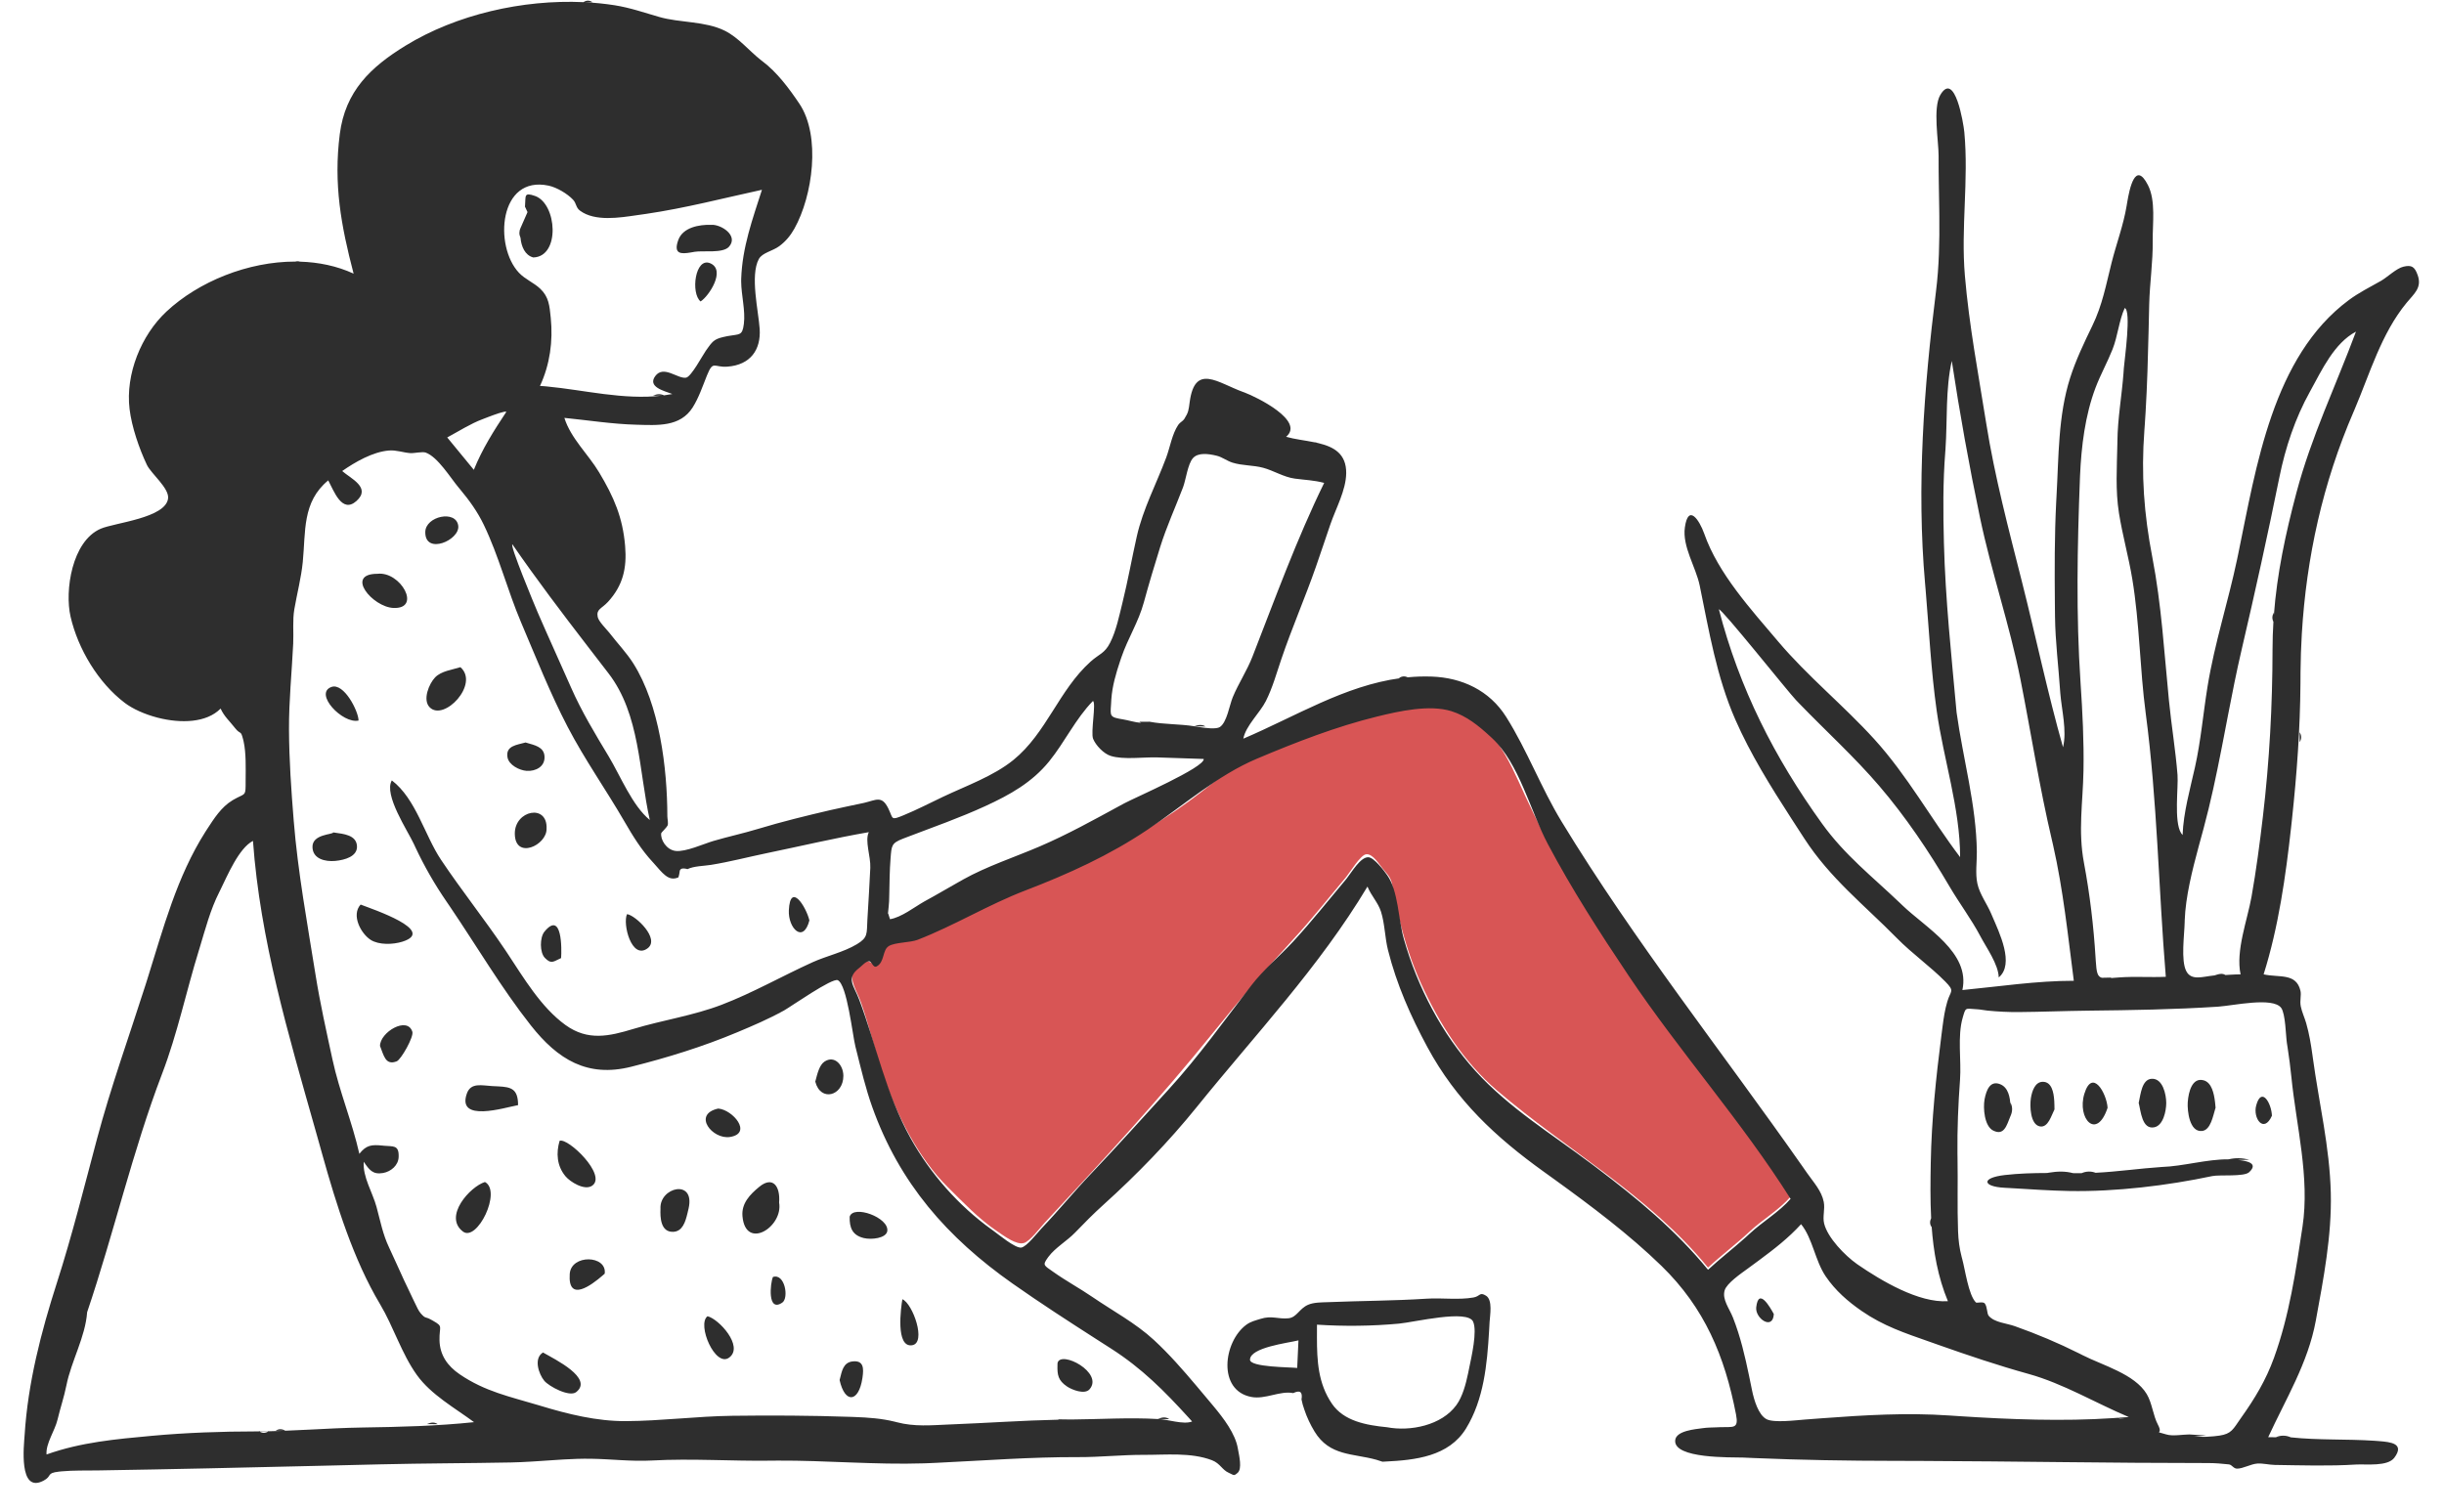
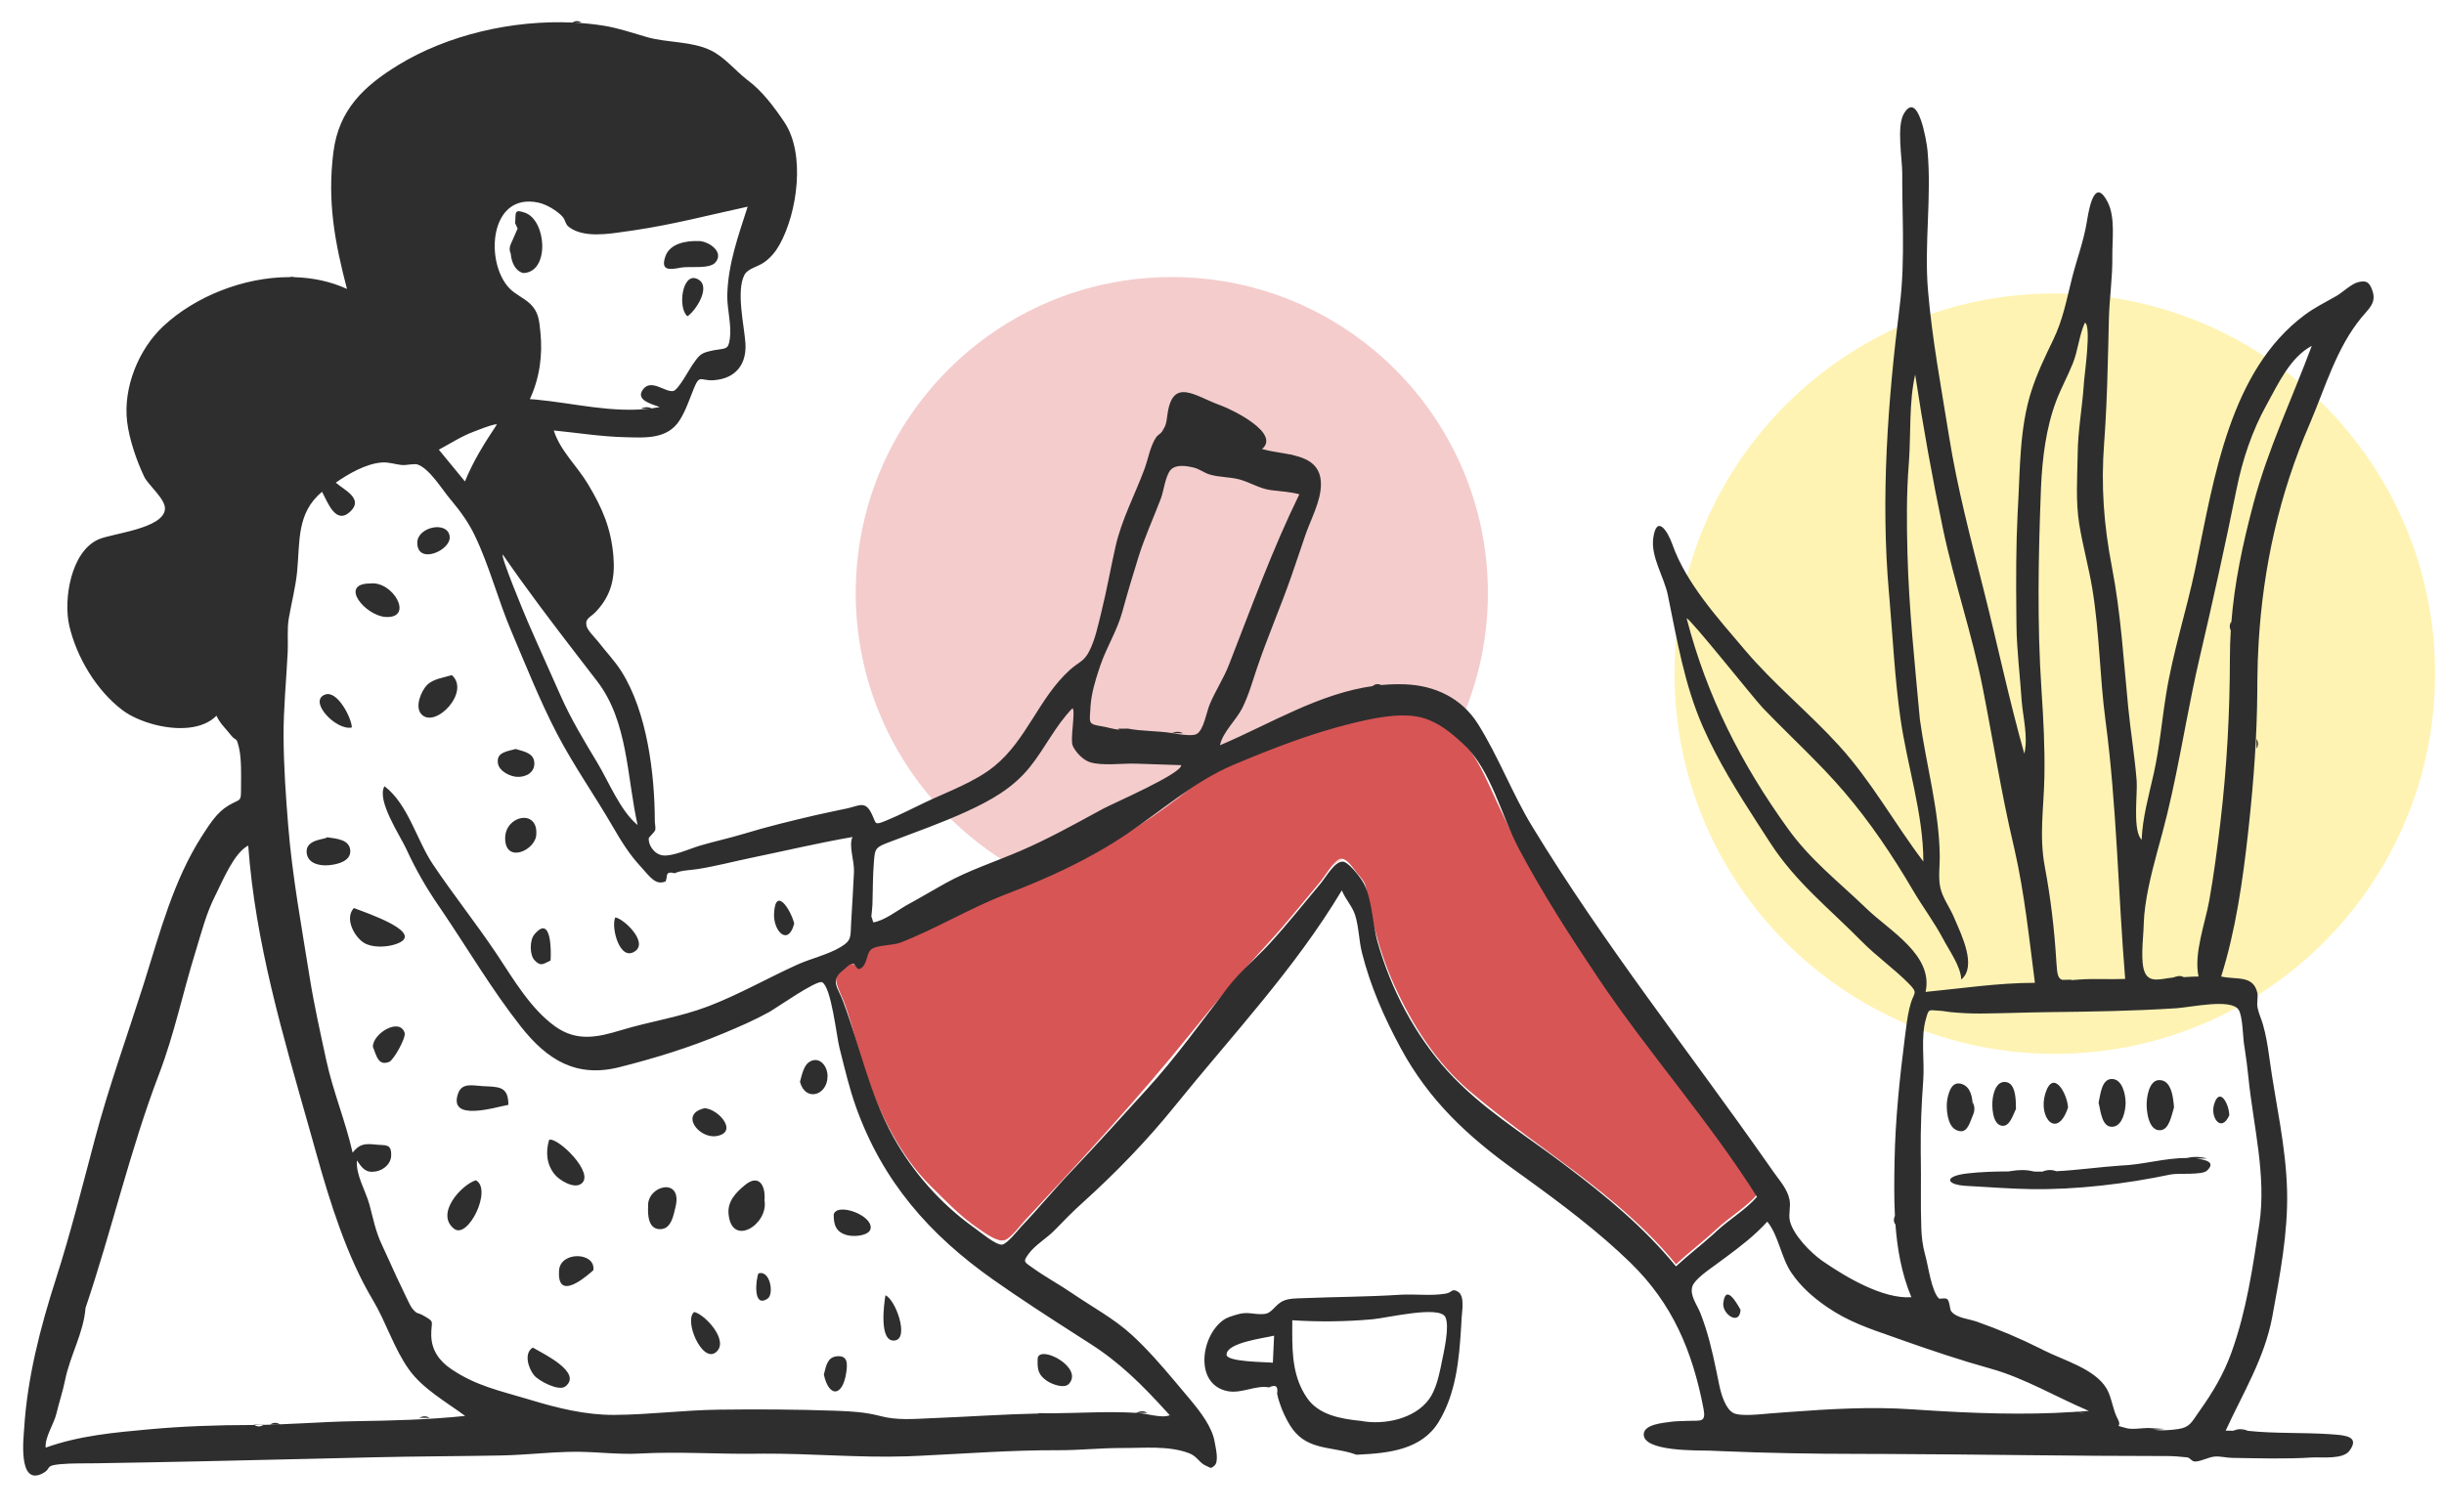
- <svg xmlns="http://www.w3.org/2000/svg" viewBox="25.6 89.6 972.8 601.6" overflow="visible" width="972.8px" height="601.6px">
+ <svg xmlns="http://www.w3.org/2000/svg" viewBox="25.6 89.6 991.396 596.516" overflow="visible" width="972.8px" height="601.6px">
+   <ellipse style="fill: rgba(216, 85, 85, 0.3);" cx="500.942" cy="321.933" rx="128.216" ry="128.216" />
+   <ellipse style="fill: rgba(255, 215, 0, 0.3);" cx="859.108" cy="354.626" rx="154.269" ry="154.269" />
  <g id="Master/Doodles/Reading" stroke="none" stroke-width="1" fill="none" fill-rule="evenodd">
    <path d="M738.321,566.027 C733.804,571.251 727.134,575.128 722.016,579.904 C716.642,584.921 710.809,589.305 705.456,594.261 C681.842,565.4 649.494,547.703 621.471,523.754 C608.186,512.399 598.398,496.998 591.235,481.192 C587.563,473.089 584.85,464.749 582.727,456.117 C581.771,452.229 580.836,448.354 580.211,444.413 C579.454,439.64 579.258,439.233 576.038,435.508 C574.652,433.905 571.967,429.221 569.252,429.737 C566.967,430.172 562.788,437.127 561.344,438.845 C554.4,447.108 547.668,455.622 540.357,463.565 C529.172,475.719 518.989,487.679 508.604,500.561 C487.36,526.916 464.444,551.725 441.32,576.524 C439.605,578.363 435.606,583.756 433.142,584.481 C430.146,585.362 425.277,581.687 422.26,579.633 C414.977,574.675 409.237,568.538 403.011,562.393 C390.862,550.401 382.635,533.568 377.101,517.552 C373.788,507.965 371.634,498.027 368.215,488.473 C366.79,484.491 363.56,479.597 365.2,476.129 C365.688,475.095 368.796,472.348 369.892,472.138 C371.188,471.889 373.349,473.666 373.799,473.543 C378.099,472.366 375.713,467.865 378.271,465.443 C379.721,464.069 387.096,464.27 389.298,463.515 C397.349,460.753 404.572,455.485 412.183,452.34 C444.046,439.176 476.297,426.371 503.804,404.874 C510.938,399.3 515.678,395.111 524.19,391.508 C532.792,387.867 541.439,384.619 550.216,381.442 C557.96,378.639 565.746,376.011 573.746,374.002 C582.396,371.829 594.667,369.074 603.31,371.873 C620.283,377.368 625.764,391.353 632.523,406.106 C641.668,426.066 652.725,444.954 664.712,463.326 C687.772,498.674 715.818,530.393 738.321,566.027" id="Accent" style="fill: rgb(216, 85, 85);" />
    <path d="M261.449,90.486 L258.456,90.487 L258.456,90.487 C262.452,90.689 266.384,91.088 270.213,91.686 C276.382,92.649 282.302,94.714 288.014,96.357 C296.312,98.744 306.246,97.949 314.081,101.827 C319.559,104.537 323.766,109.841 328.533,113.569 L329.065,113.977 C334.89,118.342 339.73,124.857 343.777,130.882 C352.432,143.766 349.05,167.678 341.806,180.611 C340.253,183.385 338.334,185.72 335.764,187.613 C333.088,189.583 329.009,190.196 327.63,192.751 C324.098,199.296 327.505,213.465 327.976,220.539 C328.525,228.753 324.372,234.923 315.058,235.578 C309.75,235.952 309.504,232.924 307.032,238.982 L306.918,239.264 C305.246,243.433 303.727,247.975 301.314,251.797 C296.339,259.674 287.227,258.905 278.927,258.692 C269.319,258.444 259.855,256.926 250.242,255.968 C252.781,264.103 259.731,270.417 264.071,277.664 C269.939,287.466 273.471,295.591 274.425,307.011 C275.157,315.785 273.577,322.714 267.573,329.244 C265.088,331.947 262.885,332.08 263.502,335.198 C263.865,337.032 266.936,340.015 268.198,341.587 L268.331,341.756 C271.41,345.772 274.985,349.458 277.695,353.747 C288.123,370.249 291.203,395.405 291.229,414.615 C291.23,415.496 291.7,417.369 291.311,418.28 C291.023,418.953 288.835,421.084 288.803,421.267 C288.375,423.737 290.783,427.971 294.562,428.39 C298.531,428.829 305.8,425.517 309.492,424.429 C315.4,422.687 321.422,421.401 327.317,419.612 C336.838,416.723 346.315,414.419 355.994,412.155 C360.368,411.133 364.766,410.281 369.154,409.325 L369.645,409.213 C374.307,408.104 376.56,406.303 379.054,411.219 L379.267,411.65 C381.181,415.633 380.073,416.299 385.252,414.175 C390.575,411.99 395.776,409.282 400.973,406.816 C410.139,402.468 421.055,398.592 428.962,392.173 C442.151,381.464 447.035,364.41 459.658,353.047 C463.173,349.883 465.27,349.827 467.492,345.444 C469.871,340.753 471.098,334.737 472.348,329.691 C474.539,320.855 476.098,311.988 478.085,303.16 C480.56,292.162 485.909,282.202 489.812,271.712 C491.333,267.625 492.121,262.43 494.574,258.757 C495.224,257.783 496.466,257.234 496.973,256.428 C498.718,253.661 498.7,252.901 499.152,249.572 C501.246,234.172 510.367,242.038 520.394,245.658 L520.973,245.867 C525.774,247.658 545.117,257.146 537.521,263.499 C540.866,264.469 544.939,264.897 548.769,265.677 C549.177,265.683 549.581,265.752 549.974,265.935 L550.547,266.071 C556.537,267.536 561.508,270.267 561.436,277.965 C561.372,284.75 557.314,292.008 555.136,298.359 C553.201,303.998 551.331,309.659 549.366,315.289 C545.061,327.622 539.838,339.586 535.637,351.957 C533.722,357.595 532.142,363.365 529.476,368.686 C527.125,373.38 521.432,378.554 520.494,383.687 C541.309,374.806 560.807,362.579 582.99,359.594 L582.363,359.611 C583.526,358.789 584.708,358.679 585.907,359.258 C589.031,358.958 592.211,358.848 595.457,358.962 C607.525,359.385 618.477,364.458 625.142,375.069 C633.498,388.369 638.996,403.26 647.163,416.683 C676.291,464.554 710.923,508.13 743.004,553.929 L744.926,556.68 C747.431,560.277 750.653,563.678 751.522,568.123 C752.089,571.023 750.989,573.924 751.669,576.71 C753.053,582.39 759.942,589.456 764.767,592.863 L765.043,593.056 C774.309,599.434 789.372,608.43 800.935,607.634 C796.925,597.996 795.16,587.848 794.441,577.558 L794.436,578.15 C793.654,576.957 793.713,575.778 794.262,574.604 C793.883,567.24 793.979,559.822 794.112,552.482 C794.42,535.517 796.193,518.684 798.34,501.891 L798.828,498.113 C799.265,494.784 799.732,491.62 800.707,488.333 C802.012,483.933 803.804,484.35 799.895,480.395 C793.879,474.305 786.723,469.294 780.658,463.128 C767.541,449.794 754.097,439.343 743.773,423.42 L738.545,415.358 C730.395,402.744 722.314,389.765 716.329,376.107 C708.847,359.034 705.856,340.801 702.142,322.72 C700.635,315.383 695.139,307.192 696.243,299.53 C697.625,289.943 702.04,296.758 703.901,301.952 L703.957,302.109 C709.535,318.016 722.596,332.253 733.414,345.046 C745.102,358.866 759.397,370.429 771.597,383.847 C784.882,398.461 793.982,415.256 805.796,430.856 C805.796,411.496 799.186,391.782 796.482,372.63 C794.222,356.615 793.435,340.553 792.072,324.472 L791.852,321.933 C788.437,283.475 791.388,243.884 796.181,205.701 C797.44,195.679 797.609,185.788 797.519,175.873 L797.485,172.896 L797.485,172.896 C797.391,165.856 797.209,158.798 797.236,151.664 C797.258,145.873 794.861,132.526 797.916,127.387 C803.709,117.642 807.112,138.639 807.466,142.174 L807.476,142.276 C809.245,161.392 806.072,180.295 807.693,199.329 C809.387,219.206 813.063,238.525 816.191,258.172 C819.58,279.445 825.097,300.238 830.379,321.103 C835.925,343.01 840.589,365.374 846.755,387.106 C848.371,380.47 846.215,372.361 845.668,365.525 L845.624,364.926 C844.966,354.97 843.681,345.012 843.57,335.03 L843.514,329.717 C843.386,316.411 843.37,302.952 844.027,289.724 L844.168,287.082 C845.055,271.474 844.787,255.119 849.574,240.082 C851.846,232.945 855.178,225.982 858.438,219.259 C862.46,210.969 863.882,202.931 866.109,194.114 C868.017,186.563 870.809,179.211 872.08,171.509 L872.298,170.197 C873.244,164.615 875.514,153.436 880.559,163.292 C883.743,169.51 882.367,178.728 882.456,185.408 C882.57,193.972 881.259,202.299 881.058,210.827 L880.813,221.524 C880.561,232.22 880.261,242.908 879.63,253.592 L879.628,253.592 C879.532,255.233 879.428,256.873 879.315,258.514 L879.138,260.975 C877.829,278.5 878.972,294.206 882.306,311.474 C885.955,330.376 887.023,349.319 888.914,368.452 C889.889,378.331 891.533,388.155 892.327,398.048 C892.723,402.983 890.834,416.602 893.752,421.283 C893.932,421.57 894.13,421.824 894.347,422.041 C894.71,412.967 897.31,403.885 899.281,395.043 C901.616,384.568 902.559,373.556 904.28,362.931 C907.067,345.717 912.475,329.278 916.053,312.257 L916.494,310.14 C923.683,275.375 930.174,231.615 960.464,209.109 C964.508,206.104 968.952,203.886 973.324,201.413 C975.799,200.013 979.476,196.391 982.308,195.759 C985.399,195.069 986.688,195.605 987.941,199.191 C989.688,204.19 986.493,206.525 983.51,210.156 C973.378,222.487 968.942,238.23 962.755,252.741 L962.403,253.561 C950.141,281.905 943.623,311.553 941.808,341.934 C941.505,346.996 941.333,352.077 941.287,357.175 L941.264,361.745 C941.125,379.99 939.834,397.66 937.883,415.847 L937.565,418.772 C935.41,438.322 932.512,458.805 926.602,477.517 C932.825,478.912 939.577,476.832 941.266,484.066 C941.681,485.843 940.931,487.944 941.39,490.257 C941.836,492.505 942.909,494.741 943.544,496.952 C944.762,501.198 945.448,505.392 946.05,509.729 L946.188,510.733 C948.655,528.881 952.891,546.142 953.342,564.543 C953.757,581.552 950.427,598.785 947.359,615.467 C944.268,632.269 935.403,646.592 928.424,661.787 C931.428,661.787 934.431,661.818 937.435,661.849 C948.427,663.028 959.678,662.459 970.775,663.212 L972.732,663.36 C977,663.714 982.917,664.242 978.623,669.97 C975.971,673.508 967.588,672.463 963.56,672.658 L963.328,672.671 C952.779,673.342 941.61,672.981 931.037,672.825 C928.811,672.793 926.351,672.131 924.101,672.28 C921.504,672.451 918.394,674.319 916.027,674.305 C914.568,674.296 914.045,672.757 912.787,672.616 C910.046,672.308 907.306,672.083 904.542,672.084 C865.967,672.092 827.88,671.377 789.462,671.231 L779.85,671.208 C761.246,671.188 742.363,670.887 723.728,670.086 L719.465,669.896 C714.612,669.74 691.74,670.415 692.387,663.032 C692.726,659.152 700.503,658.605 703.341,658.193 C705.181,657.926 707.082,657.929 708.94,657.858 L710.241,657.799 C715.478,657.598 717.747,658.681 716.602,652.745 C712.123,629.513 704.097,610.313 686.949,593.609 C674.202,581.191 659.089,569.823 644.514,559.289 L640.161,556.154 C620.877,542.304 605.233,527.738 593.784,506.545 C587.098,494.169 581.501,481.516 578.066,467.832 C576.83,462.909 576.801,457.31 575.286,452.564 C574.121,448.91 571.465,446.353 569.901,442.568 C550.715,474.614 525.286,501.425 501.97,530.319 C490.829,544.123 478.12,557.234 464.809,569.243 C460.859,572.807 457.173,576.528 453.486,580.363 C450.402,583.573 445.506,586.426 442.902,589.987 L442.617,590.38 C440.458,593.394 441.171,593.348 444.821,595.953 C449.847,599.538 455.386,602.517 460.491,606.013 C468.651,611.602 477.558,616.324 484.854,623.05 C490.952,628.67 496.454,634.979 501.822,641.341 L508.436,649.217 C512.655,654.287 517.319,660.355 518.321,666.346 L518.388,666.723 C518.844,669.202 520.06,674.374 518.239,675.964 C516.599,677.395 516.764,676.852 514.728,675.979 C512.06,674.835 511.275,672.21 508.016,670.959 C499.677,667.759 489.586,668.858 480.909,668.819 C472.229,668.78 463.477,669.755 454.801,669.719 C435.932,669.641 417.447,671.093 398.62,671.975 L395.767,672.103 L393.365,672.195 C374,672.823 354.436,671.005 335.128,671.107 L332.497,671.134 C316.963,671.364 301.015,670.203 285.052,671.066 C276.841,671.509 268.777,670.482 260.771,670.367 C253.526,670.262 246.146,670.911 238.788,671.389 L237.19,671.488 L237.19,671.488 C234.437,671.658 231.688,671.792 228.952,671.845 C211.6,672.18 194.46,672.178 177.002,672.595 L151.993,673.194 C122.839,673.89 93.751,674.554 64.527,675.017 C59.873,675.09 54.809,674.949 50.144,675.38 L49.066,675.491 C43.818,676.09 46.532,677.207 42.925,679.1 C32.827,684.397 35.159,664.761 35.401,660.899 C36.699,640.203 41.953,619.905 48.267,600.257 C54.257,581.622 59.12,562.118 64.193,543.08 C69.746,522.243 76.981,502.259 83.551,481.627 L84.243,479.437 C90.554,459.339 95.988,438.626 107.365,420.75 L107.991,419.778 C110.776,415.51 113.654,410.917 118.134,408.226 L118.628,407.935 C122.852,405.503 123.322,406.598 123.364,402.476 L123.373,400.17 C123.405,395.369 123.571,389.446 122.598,384.945 L122.457,384.333 L122.457,384.333 L122.322,383.8 C121.38,380.156 121.412,382.279 119.179,379.493 L119.023,379.296 C116.991,376.677 114.865,374.887 113.407,371.707 C107.771,377.421 97.564,377.642 88.614,375.391 L88.19,375.282 C83.082,373.947 78.418,371.815 75.297,369.457 C64.706,361.453 56.639,347.95 53.683,335.09 C51.309,324.763 54.222,305.078 65.652,300.112 C71.224,297.691 91.69,295.861 92.509,287.971 C92.931,283.898 85.728,278.171 84.066,274.669 C80.986,268.181 78.028,259.551 77.172,252.439 C75.5,238.557 81.802,223.034 91.841,213.657 C104.703,201.643 124.386,193.714 143.159,193.741 C143.762,193.576 144.368,193.566 144.978,193.769 C152.451,193.987 159.739,195.495 166.349,198.541 C161.343,179.418 158.321,162.921 160.842,143.029 C163.014,125.892 173.125,116.304 187.038,107.768 C207.261,95.359 233.682,89.348 257.846,90.456 L257.8,90.487 C259.017,89.651 260.233,89.672 261.449,90.486 Z M617.096,605.458 C619.833,607.146 618.651,613.388 618.513,615.877 L618.309,619.495 C617.524,632.823 616.215,646.755 609.147,658.289 C602.272,669.51 588.913,670.914 576.798,671.498 L575.854,671.542 L575.854,671.542 C575.037,671.243 574.217,670.985 573.396,670.756 C564.16,668.182 554.813,669.383 548.83,659.519 C547.177,656.794 545.785,653.864 544.785,650.837 C544.296,649.511 543.916,648.153 543.646,646.762 C544.155,643.768 543.058,642.924 540.356,644.229 C535.053,643.198 529.238,646.838 523.652,645.765 C510.104,643.163 512.565,623.756 521.657,617.038 C523.453,615.71 525.247,615.341 527.303,614.685 C531.835,613.241 534.288,614.854 538.433,614.444 C541.783,614.113 542.704,610.6 546.304,609.053 C548.53,608.098 551.573,608.114 553.991,608.033 L554.411,608.017 C567.379,607.484 580.388,607.489 593.439,606.644 C599.526,606.25 606.098,607.214 612.061,606.174 C614.853,605.686 614.452,603.828 617.096,605.458 Z M126.292,424.383 C120.651,427.272 116.131,438.177 113.187,444.149 L112.86,444.804 C109.275,451.89 107.326,459.548 105.03,467.091 L104.728,468.075 C99.72,484.264 96.254,501.05 90.122,517.085 C78.402,547.737 70.869,580.765 60.285,612.015 C59.571,621.954 53.972,631.421 52.023,641.193 C51.111,645.769 49.564,650.267 48.492,654.816 C47.464,659.18 43.75,664.348 44.126,668.666 C57.834,663.782 71.719,662.554 86.046,661.237 C99.625,659.988 113.97,659.491 127.435,659.485 C141.156,659.478 155.827,658.138 169.955,657.93 C184.73,657.713 199.728,657.33 214.289,655.798 C206.675,650.159 197.148,644.863 191.526,637.017 C185.414,628.488 182.24,617.802 176.862,608.802 C166.274,591.081 159.469,569.174 153.874,549.189 L152.57,544.529 L151.088,539.271 C140.357,501.321 129.148,463.836 126.292,424.383 Z M937.435,661.848 L931.498,661.786 L931.498,661.786 C933.486,660.957 935.465,660.994 937.435,661.848 Z M908.394,490.387 L910.251,490.372 L908.362,490.39 C891.154,491.514 873.833,491.777 856.633,491.972 C847.462,492.076 838.24,492.46 829.16,492.531 C824.99,492.564 820.913,492.357 816.728,491.951 C815.328,491.816 813.961,491.494 812.551,491.416 L812.062,491.386 C807.747,491.106 808.042,490.599 806.838,494.724 C804.652,502.214 806.334,511.743 805.76,519.517 C805.043,529.212 804.634,539.036 804.737,548.766 L804.767,550.85 C804.943,560.47 804.615,570.068 804.974,579.709 C805.115,583.452 805.507,586.547 806.423,590.061 L806.613,590.77 C807.804,595.081 809.114,605.153 812.08,608.136 C812.417,608.476 814.938,607.684 815.607,608.53 C816.638,609.833 816.449,612.59 817.157,613.432 C819.448,616.158 824.183,616.374 827.618,617.599 C836.547,620.783 844.777,624.225 853.171,628.432 L854.572,629.141 C862.509,633.19 875.306,636.636 880.078,644.624 C882.266,648.286 882.561,653.115 884.573,656.893 C886.864,661.197 882.28,658.947 887.893,660.693 C890.421,661.479 894.449,660.693 897.04,660.693 L903.807,661.102 L903.807,661.102 C902.008,661.184 900.188,661.607 898.418,661.202 C901.562,662.012 906.563,661.511 908.995,661.157 C913.869,660.446 914.488,658.541 917.47,654.301 L917.677,654.009 C923.121,646.354 927.541,639.023 930.744,630.156 C936.874,613.185 939.377,595.823 942.068,578.07 C945.059,558.344 939.597,537.897 937.643,518.305 C937.258,514.452 936.752,510.629 936.168,506.806 L935.87,504.895 C935.445,502.228 935.334,493.155 933.579,490.846 C930.213,486.417 914.582,489.975 908.394,490.387 Z M582.426,616.577 C571.677,617.569 560.562,617.686 549.806,616.985 L549.794,622.045 C549.798,631.364 550.235,640.374 555.77,648.474 C560.483,655.371 569.333,656.999 577.705,657.824 C586.913,659.575 599.412,657.113 605.299,648.995 C607.756,645.609 609.058,640.647 609.947,636.4 L610.364,634.347 C611.314,629.725 613.672,619.662 611.949,615.783 C609.744,610.817 588.587,616.007 582.426,616.577 Z M180.447,268.957 C173.995,269.462 166.961,273.542 161.805,277.129 C165.137,280.099 173.472,283.709 167.485,289.059 C161.675,294.253 158.466,284.936 156.249,280.854 C145.809,289.427 147.318,301.248 146.112,313.361 C145.482,319.685 143.825,325.913 142.756,332.142 C141.986,336.625 142.526,341.262 142.306,345.839 C141.745,357.47 140.576,368.603 140.629,380.071 C140.693,392.329 141.528,404.167 142.509,416.336 C144.16,436.824 147.943,457.319 151.187,477.644 C153.012,489.069 155.51,500.169 157.935,511.409 C160.687,524.166 165.778,536.249 168.633,548.973 C171.416,545.435 173.538,545.265 177.835,545.686 L178.435,545.747 C182.054,546.124 184.485,545.263 184.273,550.286 C184.136,553.544 181.262,556.032 178.082,556.601 C173.935,557.342 172.526,555.273 170.389,552.132 C169.889,558.08 173.889,564.299 175.471,570.108 C176.968,575.613 177.96,581.009 180.476,586.278 C182.58,590.683 184.425,595.038 186.474,599.398 L187.517,601.579 C188.375,603.335 189.191,605.112 190.034,606.877 L190.888,608.636 C191.473,609.819 192.162,611.449 193.035,612.446 C195.083,614.783 194.757,613.651 197.154,614.982 L198.064,615.493 C202.135,617.818 200.423,617.54 200.537,623.15 C200.656,629.059 203.686,633.4 208.545,636.721 C218.63,643.615 228.58,645.641 239.98,649.06 L240.742,649.29 C251.662,652.608 263.164,655.455 274.727,655.39 C288.889,655.311 302.863,653.454 317.025,653.266 C332.649,653.059 348.423,653.144 364.015,653.684 L365.756,653.747 C371.236,653.958 376.422,654.304 381.76,655.616 L382.604,655.832 C389.565,657.674 396.306,657.029 403.452,656.723 L404.193,656.693 C418.342,656.142 432.927,655.105 447.022,654.813 C446.94,654.77 446.86,654.723 446.779,654.673 L452.034,654.742 L452.034,654.742 C463.286,654.662 475.158,653.877 486.452,654.555 C490.256,654.594 496.698,656.934 500.101,655.525 L498.629,653.901 C489.094,643.424 480.114,634.373 467.966,626.588 L462.29,622.95 C450.946,615.675 439.665,608.381 428.632,600.616 C402.691,582.358 383.611,560.705 372.775,530.299 C370.159,522.958 368.353,515.282 366.453,507.719 L366.071,506.208 C364.971,501.873 362.781,481.593 359.062,479.842 C356.859,478.804 340.279,490.457 337.652,491.909 C331.51,495.306 325.345,497.94 318.995,500.598 C305.346,506.313 291.275,510.672 276.801,514.311 C259.448,518.674 247.628,511.455 236.878,497.816 C225.118,482.894 215.274,466.127 204.587,450.378 L203.396,448.633 C198.566,441.594 194.526,434.565 190.917,426.87 L190.379,425.711 C187.928,420.377 178.207,405.986 181.566,400.303 C191.149,407.599 194.597,422.106 201.125,431.875 C209.261,444.05 218.43,455.529 226.608,467.693 L227.451,468.955 C234.063,478.924 240.916,490.616 250.661,497.669 C259.598,504.136 268.088,502.148 277.706,499.241 C289.363,495.719 301.446,493.983 312.87,489.614 C325.233,484.887 336.93,478.181 348.992,472.713 C354.615,470.163 361.348,468.714 366.647,465.535 C371.131,462.846 370.556,461.404 370.851,455.833 L370.868,455.52 C371.26,448.717 371.711,441.909 372.012,435.1 C372.214,430.525 369.74,424.322 371.419,420.907 C357.725,423.281 344.341,426.461 330.743,429.274 C323.298,430.814 316.119,432.718 308.598,433.928 C305.731,434.389 301.812,434.376 299.245,435.625 C297.197,435.037 296.153,435.411 296.113,436.746 C296.015,437.471 295.86,438.186 295.647,438.889 C291.601,440.729 289.186,436.992 285.757,433.201 L285.364,432.772 C280.87,427.922 277.505,422.46 274.208,416.761 C266.836,404.019 258.339,392.035 251.517,378.934 C244.564,365.579 238.917,351.28 233.022,337.424 C227.614,324.712 224.151,310.964 218.175,298.553 C215.635,293.276 212.448,288.87 208.741,284.42 L208.181,283.752 C204.924,279.89 199.913,271.559 195.049,269.785 C193.763,269.316 190.395,270.104 188.934,270 C186.022,269.792 183.427,268.723 180.447,268.957 Z M199.831,656.608 L195.589,656.56 L195.589,656.56 L195.96,656.404 C197.257,655.888 198.552,655.694 199.831,656.608 Z M742.495,576.98 C737.471,582.497 731.738,586.933 725.841,591.295 L721.212,594.702 C718.48,596.686 712.914,600.525 712.085,603.29 C710.986,606.957 713.93,610.465 715.386,614.176 C718.398,621.852 720.166,629.525 721.8,637.399 L722.96,643.06 C723.771,647.02 725.522,652.973 728.775,654.632 C731.737,656.141 740.315,655.044 744.001,654.764 L750.98,654.237 C767.817,652.986 784.465,651.975 801.466,653.142 L805.466,653.409 C825.547,654.716 846.748,655.529 866.699,654.191 L868.63,654.054 C870.067,653.957 871.504,653.86 872.938,653.767 C859.715,648.183 846.846,640.433 833.044,636.599 C820.906,633.228 809.087,629.242 797.38,625.108 L793.36,623.687 C783.892,620.359 775.284,617.529 766.63,611.549 C761.068,607.705 756.127,603.383 752.305,597.766 C748.05,591.512 747.103,582.612 742.495,576.98 Z M490.991,654.601 L486.452,654.554 L486.452,654.554 L486.832,654.395 C488.226,653.84 489.615,653.615 490.991,654.601 Z M868.633,654.055 C869.518,654.468 870.376,654.609 871.205,654.478 C870.527,654.527 869.714,654.383 868.633,654.055 Z M541.932,634.216 L542.434,623.225 L542.434,623.225 L542.151,623.3 C538.305,624.255 523.145,626.058 523.148,630.941 C523.15,633.948 539.108,633.889 541.932,634.216 Z M573.746,374.87 C557.379,378.883 541.39,385.115 525.887,391.66 C510.162,398.298 496.746,410.222 482.538,419.802 C467.297,430.08 450.799,437.567 433.723,444.121 C418.855,449.828 405.628,458.021 390.839,463.765 C387.892,464.91 381.878,464.742 379.406,466.235 C376.742,467.842 377.791,472.588 374.557,474.339 C373.098,475.129 372.612,472.265 371.492,472.312 C370.191,472.366 368.998,473.82 367.751,474.838 L367.553,474.995 C362.178,479.142 365.471,481.907 367.599,487.613 C374.536,506.205 378.264,525.121 388.004,542.673 C395.866,556.837 407.057,569.557 420.233,579.054 L420.967,579.579 C423.02,581.033 429.711,586.665 432.12,586.29 C434.235,585.962 438.483,580.473 440.082,578.747 L440.2,578.622 C446.995,571.516 453.206,563.872 459.997,556.755 C470.491,545.756 480.593,534.462 490.777,523.313 C502.599,510.37 513.062,495.705 523.71,481.876 C528.608,475.514 534.913,470.332 540.357,464.433 C547.678,456.501 554.4,447.974 561.345,439.713 L561.621,439.373 C563.744,436.68 567.104,430.821 570.23,430.893 C572.518,430.946 576.552,436.333 577.749,438.021 C582.197,444.296 582.177,455.628 584.389,463.461 C589.787,482.561 599.52,501.216 612.869,515.955 C626.143,530.612 643.147,541.035 658.847,552.816 L661.013,554.447 C677.222,566.697 692.542,579.343 705.456,595.129 C710.274,590.668 715.48,586.67 720.391,582.259 L722.016,580.772 C727.135,575.995 733.805,572.119 738.321,566.895 C718.754,535.91 694.26,508.499 673.856,478.067 C662.431,461.027 651.311,443.769 641.694,425.631 C634.699,412.437 630.351,393.612 619.547,383.525 L618.678,382.718 C614.165,378.562 609.312,374.61 603.31,372.74 C594.567,370.016 582.529,372.716 573.746,374.87 Z M802.479,233.285 C799.935,244.541 800.765,256.871 799.972,268.41 L799.89,269.524 C798.938,281.637 799.03,293.527 799.347,305.711 C799.934,328.342 802.346,350.7 804.397,373.278 C806.932,391.598 812.248,410.155 812.452,428.696 C812.497,432.775 811.806,437.305 812.656,441.327 C813.564,445.621 816.517,449.417 818.222,453.498 L818.513,454.183 C821.38,460.872 827.556,473.441 821.172,478.743 C821.038,473.534 816.271,466.919 813.87,462.364 C810.251,455.501 805.496,449.226 801.573,442.533 C793.361,428.524 784.159,414.815 773.576,402.465 C763.716,390.958 752.418,380.694 741.888,369.798 L740.457,368.309 C737.173,364.867 710.827,331.74 709.78,332.203 C717.952,363.717 731.844,391.137 750.855,417.523 C759.943,430.134 770.805,438.541 781.859,449.11 L782.71,449.928 C792.159,459.054 809.968,468.812 806.701,483.765 C821.472,482.345 836.146,480.076 851.051,480.076 C848.685,461.861 846.853,443.925 842.791,426.009 L842.347,424.09 C837.379,403.021 834.014,381.322 829.81,360.066 C825.52,338.366 818.243,317.358 813.716,295.699 C809.381,274.959 805.657,254.256 802.479,233.285 Z M871.319,212.223 C869.054,217.161 868.526,223.48 866.469,228.661 C864.414,233.837 861.665,238.768 859.693,243.98 C855.533,254.973 854.027,267.375 853.525,279.101 L853.487,280.051 C852.446,307.203 851.908,334.294 853.733,361.446 C854.515,373.084 855.115,384.742 854.901,396.403 C854.666,409.234 852.701,420.371 855.087,433.097 C857.449,445.699 858.933,458.249 859.72,471.035 L859.785,472.062 C860.086,476.647 860.391,478.364 862.204,478.879 L866.103,478.794 C865.946,478.87 865.789,478.939 865.632,479.002 L866.787,478.918 C867.47,478.865 868.223,478.804 869.056,478.743 C875.237,478.287 881.479,478.774 887.669,478.491 C884.775,443.515 884.302,408.467 879.679,373.625 C877.32,355.85 877.257,337.818 874.327,320.109 C872.871,311.312 870.428,302.692 869.024,293.885 C867.573,284.779 868.207,275.614 868.385,266.438 L868.403,265.38 C868.481,256.231 870.16,247.199 870.834,238.082 L870.959,236.232 C871.257,232.555 874.007,213.253 871.319,212.223 Z M963.364,221.632 C954.703,226.21 949.839,236.815 945.278,245.093 L945.029,245.543 C939.171,256.088 935.269,267.764 932.877,279.602 C928.262,302.439 923.2,325.345 917.875,348.144 C915.83,356.898 914.096,365.681 912.403,374.463 L910.712,383.248 L910.712,383.248 L909.83,387.782 C907.756,398.361 905.543,408.913 902.718,419.385 L900.766,426.552 C898.178,436.117 895.532,446.678 895.199,455.941 L895.174,456.834 C895.077,461.732 893.601,471.99 895.821,476.244 C897.859,480.15 902.318,478.416 906.786,477.967 L907.039,477.943 L908.033,477.631 C909.159,477.292 910.284,477.081 911.406,477.783 L913.41,477.662 C914.746,477.583 916.083,477.518 917.43,477.518 C915.42,468.133 920.119,455.989 921.785,446.621 C923.649,436.142 925.068,425.306 926.311,414.743 C928.931,392.494 930.118,370.515 930.152,348.103 C930.157,344.4 930.277,340.752 930.499,337.144 C929.891,335.91 929.967,334.682 930.691,333.464 L930.681,334.493 C931.935,317.94 935.308,302.164 939.662,285.75 C945.6,263.36 955.324,243.225 963.364,221.632 Z M460.64,368.673 C453.73,375.728 449.385,385.105 443.207,392.716 C436.38,401.128 427.558,406.04 417.835,410.51 C407.73,415.156 397.291,418.816 386.95,422.758 L385.012,423.501 C380.384,425.285 380.476,426.306 380.073,431.38 C379.69,436.198 379.668,441.075 379.557,445.92 L379.507,447.862 L379.488,448.489 L379.488,448.489 L379.332,450.483 C379.25,451.47 379.157,452.447 379.034,453.429 L379.127,453.264 L379.847,455.556 L379.847,455.556 C384.337,454.866 389.658,450.675 393.468,448.525 L393.821,448.33 C398.879,445.583 403.943,442.553 408.89,439.792 C418.44,434.46 429.282,430.947 439.479,426.567 C450.607,421.786 460.881,416.06 471.485,410.305 L473.162,409.397 C477.075,407.281 505.197,395.091 504.725,391.761 L486.202,391.145 L486.202,391.145 C480.909,390.969 472.711,392.165 467.642,390.529 C464.866,389.632 461.749,386.331 460.701,383.746 C459.664,381.188 461.995,369.423 460.64,368.673 Z M229.567,306.335 C228.378,306.468 238.304,330.352 239.652,333.484 L239.69,333.573 C243.999,343.524 248.523,353.378 252.889,363.304 C257.119,372.923 262.485,381.772 267.891,390.758 C272.515,398.443 277.271,410.369 284.246,416.061 C279.842,396.523 280.422,374.058 267.79,357.653 L259.546,346.951 C249.279,333.605 239.185,320.311 229.567,306.335 Z M940.928,381.116 C941.778,382.429 941.744,383.743 940.957,385.063 L940.928,381.116 L940.928,381.116 Z M500.457,271.972 C498.362,274.286 497.627,280.631 496.487,283.62 C493.451,291.583 489.924,299.268 487.381,307.414 C485.086,314.761 482.906,322.03 480.886,329.444 C478.752,337.271 474.546,343.722 471.984,351.199 L471.5,352.624 C469.819,357.623 468.315,362.727 467.949,368.018 L467.833,370.046 C467.53,374.758 467.215,375.146 472.681,376.02 C474.67,376.337 477.398,377.23 479.83,377.398 C479.579,377.297 479.329,377.151 479.079,376.955 L483.141,376.938 L483.141,376.938 C488.999,378.051 495.114,377.797 500.988,378.746 L502.732,379.032 C505.464,379.465 509.71,380.007 511.167,379.039 C513.969,377.176 514.965,370.343 516.29,367.161 C518.62,361.564 521.917,356.682 524.139,350.983 C533.219,327.705 541.686,304.334 552.668,281.851 C548.459,280.757 545.227,280.714 540.985,280.149 C536.566,279.56 532.56,276.947 528.344,275.824 C524.337,274.757 520.139,275.029 516.169,273.788 C513.982,273.105 512.105,271.586 509.949,271.055 C506.512,270.21 502.501,269.716 500.457,271.972 Z M505.444,378.826 L500.988,378.745 L500.988,378.745 C502.484,378.201 503.975,377.917 505.444,378.826 Z M219.955,255.612 L217.71,256.478 C212.821,258.292 208.216,261.306 203.61,263.758 L214.2,276.648 L214.2,276.648 C217.66,268.161 222.107,261.158 227.16,253.53 C226.493,253.191 222.582,254.609 219.955,255.612 L219.955,255.612 Z M232.135,198.166 C234.626,200.819 238.092,202.129 240.643,204.56 C244.048,207.802 244.327,211.217 244.824,216.166 C245.756,225.446 244.49,234.762 240.531,243.251 L242.325,243.371 L243.164,243.447 C258.087,244.845 273.842,248.931 289.186,247.095 L285.517,247.158 C286.966,246.444 288.426,246.304 289.9,247.002 C291.004,246.86 292.106,246.682 293.206,246.471 L292.812,246.319 C289.799,245.2 283.278,243.59 286.413,239.335 C289.748,234.808 295.368,240.55 298.694,239.957 C300.745,239.591 305.277,231.018 306.541,229.243 L307.532,227.853 C309.577,225.024 310.415,224.374 314.915,223.472 L315.427,223.374 C319.992,222.54 321.068,223.38 321.679,218.586 C322.364,213.205 320.65,207.194 320.612,201.632 L320.624,200.599 L320.614,201.608 L320.614,201.608 L320.613,201.149 L320.613,201.149 L320.625,200.605 C321.046,188.026 325.104,176.995 328.881,165.16 C313.503,168.505 298.451,172.447 282.782,174.75 L279.231,175.255 C272.238,176.275 262.37,177.893 256.437,173.454 C254.78,172.214 255.045,170.54 253.689,169.103 C251.415,166.692 247.197,164.198 243.972,163.511 C224.125,159.286 222.189,187.579 232.135,198.166 Z M128.615,659.336 L132.622,659.353 L132.622,659.353 C131.282,660.265 129.947,660.308 128.615,659.336 Z M139.164,659.206 L135.301,659.22 L135.301,659.22 C136.586,658.366 137.874,658.441 139.164,659.206 Z M368.903,638.026 L368.875,638.219 C367.423,648.03 361.879,648.52 359.79,639.022 L359.901,638.605 C360.703,635.523 361.213,632.012 365.004,631.612 C369.461,631.141 369.411,634.49 368.903,638.026 L368.903,638.026 Z M241.739,628.058 L242.098,628.27 C246.333,630.718 261.949,638.3 254.955,643.823 C252.257,645.954 244.078,641.553 242.237,639.316 C240.04,636.646 237.893,630.391 241.739,628.058 Z M459.281,642.71 C457.343,644.929 452.274,642.921 450.325,641.606 C446.725,639.177 446.412,636.921 446.513,633.097 L446.54,632.253 C446.491,633.609 446.442,634.964 446.391,636.313 C446.438,634.955 446.489,633.604 446.54,632.253 C447.749,627.019 465.057,636.099 459.281,642.71 Z M307.208,613.634 C311.702,614.664 321.708,625.588 315.905,630.044 C310.32,634.333 302.892,616.897 307.208,613.634 Z M384.782,606.861 C388.908,608.568 394.508,624.34 388.615,625.186 C381.996,626.135 384.2,610.145 384.782,606.861 Z M731.645,612.767 C731.271,619.411 724.136,614.499 724.642,610.054 C725.561,601.988 730.122,609.959 731.645,612.767 Z M336.964,608.216 C330.927,612.286 332.2,600.35 333.257,598 C337.978,596.407 339.708,606.366 336.964,608.216 Z M266.297,596.676 L265.42,597.447 C261.118,601.168 251.604,608.378 252.373,596.802 C252.901,588.85 267.27,589.265 266.297,596.676 Z M378.77,579.726 C378.342,582.583 372.483,583.254 369.403,582.499 C364.869,581.386 363.692,578.412 363.796,574.003 C365.245,569.122 379.575,574.352 378.77,579.726 Z M335.717,568.365 C337.438,578.09 322.326,587.6 321.128,573.777 C320.69,568.721 324.07,565.168 327.855,562.077 C333.227,557.692 336.228,561.891 335.717,568.365 Z M218.63,560.188 C225.443,563.833 215.484,584.231 209.837,579.891 C202.002,573.869 212.718,562.02 218.63,560.188 Z M299.697,570.684 L299.204,572.76 C298.415,576.038 297.261,579.848 293.618,580.019 C288.53,580.258 288.346,574.238 288.497,570.864 C287.981,562.251 302.362,558.771 299.697,570.684 L299.697,570.684 Z M920.907,551.356 L916.318,551.386 L917.202,551.496 C920.082,551.875 924.637,552.768 920.819,556.303 C918.79,558.181 909.077,557.21 906.137,557.833 C888.166,561.638 867.766,564.092 849.339,563.775 C841.576,563.641 833.76,563.068 825.99,562.623 L823.401,562.48 C814.785,562.024 813.938,558.523 823.633,557.409 C829.174,556.773 834.795,556.616 840.416,556.603 L841.178,556.469 C844.365,555.941 847.55,555.804 850.73,556.659 L852.444,556.668 L852.444,556.668 L854.153,556.669 C856.01,555.886 857.867,555.819 859.726,556.516 C868.491,556.081 877.231,554.798 885.993,554.212 C894.566,553.937 904.007,551.076 912.681,551.158 C915.419,550.505 918.161,550.57 920.907,551.356 Z M261.329,561.639 C258.282,563.781 252.509,560.109 250.672,557.895 C247.228,553.743 246.916,548.621 248.344,543.791 C251.657,542.438 267.274,557.46 261.329,561.639 Z M311.486,530.946 C317.264,531.407 325.206,540.764 316.225,542.251 C309.2,543.415 301.03,533.238 311.486,530.946 Z M821.699,521.239 C824.969,522.519 825.688,526.392 825.846,529.893 L825.829,528.548 C826.691,530.213 826.675,531.885 826.002,533.566 L825.751,534.167 C824.357,537.579 823.301,541.947 818.9,539.671 C815.452,537.888 814.911,530.807 815.514,527.36 L815.553,527.149 C816.241,523.667 817.698,519.673 821.699,521.239 Z M902.763,519.711 C905.952,520.599 906.867,525.013 907.254,528.332 L907.345,529.176 L907.345,529.176 L907.481,530.63 L907.481,530.63 L907.364,530.983 C906.466,533.815 905.562,539.485 902.102,539.872 C897.046,540.437 896.209,531.756 896.395,528.581 L896.421,528.203 C896.714,524.346 898.154,518.426 902.763,519.711 Z M887.843,528.66 L887.843,528.833 C887.813,531.902 886.678,537.699 883.063,538.408 C878.162,539.369 877.724,531.948 876.872,528.666 L876.954,528.326 C877.644,525.314 878.127,519.31 882.036,519.098 C886.496,518.858 887.826,525.366 887.843,528.66 L887.843,528.66 Z M838.786,520.297 C842.229,520.353 843.045,524.409 843.26,527.813 L843.276,528.077 C843.304,528.589 843.319,529.083 843.329,529.543 L843.358,531.281 L843.358,531.281 C842.153,533.597 840.871,538.593 837.623,538.067 C833.641,537.421 833.513,529.758 833.95,526.904 L834.007,526.554 C834.438,524.036 835.605,520.245 838.786,520.297 Z M864.499,530.63 C860.16,543.783 852.246,534.884 855.251,525.064 C858.393,514.8 864.1,524.769 864.499,530.63 Z M929.91,533.806 C926.68,541.053 922.237,534.81 923.659,529.663 C925.768,522.03 929.727,528.793 929.91,533.806 Z M221.513,521.997 L223.929,522.114 C228.972,522.384 231.813,523.006 231.813,529.591 L231.522,529.641 C226.471,530.568 207.332,536.617 211.422,524.975 C213.014,520.445 217.454,521.789 221.513,521.997 Z M361.292,517.921 C361.293,525.911 352.198,528.431 350.105,520.216 L350.247,519.709 C350.891,517.326 351.684,513.654 353.756,512.268 C357.784,509.574 361.291,513.638 361.292,517.921 Z M189.733,500.361 C190.376,502.383 185.232,511.45 183.521,512.129 C178.994,513.926 178.362,509.738 176.862,506.033 C176.809,500.587 187.723,494.042 189.733,500.361 Z M248.936,471.036 L248.1,471.441 C245.567,472.692 244.749,473.239 242.507,470.984 C240.355,468.819 240.45,462.787 242.297,460.535 C249.371,451.911 249.205,467.546 248.936,471.036 Z M275.183,453.545 C278.538,453.972 288.507,463.428 283.316,467.186 C276.955,471.79 273.356,457.367 275.183,453.545 Z M169.144,449.728 L169.386,449.824 C173.776,451.538 199.621,460.137 185.775,464.506 C182.035,465.686 176.382,465.862 173.14,463.783 C169.24,461.281 165.306,453.898 169.144,449.728 Z M347.77,456.035 C345.331,465.426 339.244,459.107 339.589,452.001 C340.143,440.619 346.451,450.532 347.77,456.035 Z M158.241,421.006 L158.805,421.092 C162.237,421.594 167.485,421.992 167.692,426.496 C167.881,430.6 162.833,431.981 159.157,432.341 L158.95,432.361 C155.12,432.701 150.05,431.62 149.977,426.805 C149.9,421.61 158.121,421.923 158.241,421.006 Z M243.155,419.574 C243.257,426.173 230.611,431.993 230.513,421.533 C230.426,412.185 243.627,409.449 243.155,419.574 Z M234.805,385.2 L235.216,385.329 C238.273,386.255 242.074,386.893 242.336,390.68 C242.627,394.87 238.735,396.735 235.233,396.5 C232.361,396.307 228.111,394.181 227.589,391.065 C226.824,386.491 231.288,386.192 234.805,385.2 Z M168.314,376.472 C161.993,377.898 150.416,365.724 157.492,363.112 C162.478,361.269 168.314,372.799 168.314,376.472 Z M208.863,355.222 C216.572,361.948 202.283,377.001 196.61,371.175 C193.713,368.199 196.385,361.788 198.776,359.298 C201.23,356.743 205.596,356.263 208.863,355.222 Z M182.194,331.643 C173.909,331.284 162.767,318.044 175.838,318.044 C185.07,316.972 193.576,332.135 182.194,331.643 Z M207.996,298.874 C208.799,304.619 194.727,310.732 194.879,301.397 C194.983,295.087 207.108,292.515 207.996,298.874 Z M308.334,194.428 C314.595,197.133 307.799,207.506 304.462,209.614 C300.463,206.407 302.248,191.8 308.334,194.428 Z M238.573,167.622 C247.313,170.704 248.71,191.784 237.863,192.1 C234.537,191.228 233.092,187.71 232.78,184.261 C232.163,182.918 232.199,181.579 232.837,180.241 L232.956,180.005 L232.956,180.005 L235.569,174.042 L235.569,174.042 L234.548,171.837 L234.548,171.837 L234.588,171.422 C234.915,167.625 234.03,166.022 238.573,167.622 Z M315.773,187.826 C313.345,190.574 305.344,189.274 302.08,189.848 L300.526,190.121 C296.767,190.75 293.517,190.872 295.578,185.166 C297.417,180.074 303.985,178.982 308.604,179.115 C312.541,178.805 319.692,183.39 315.773,187.826 Z" id="Shape" style="fill: rgb(46, 46, 46);" />
  </g>
</svg>
